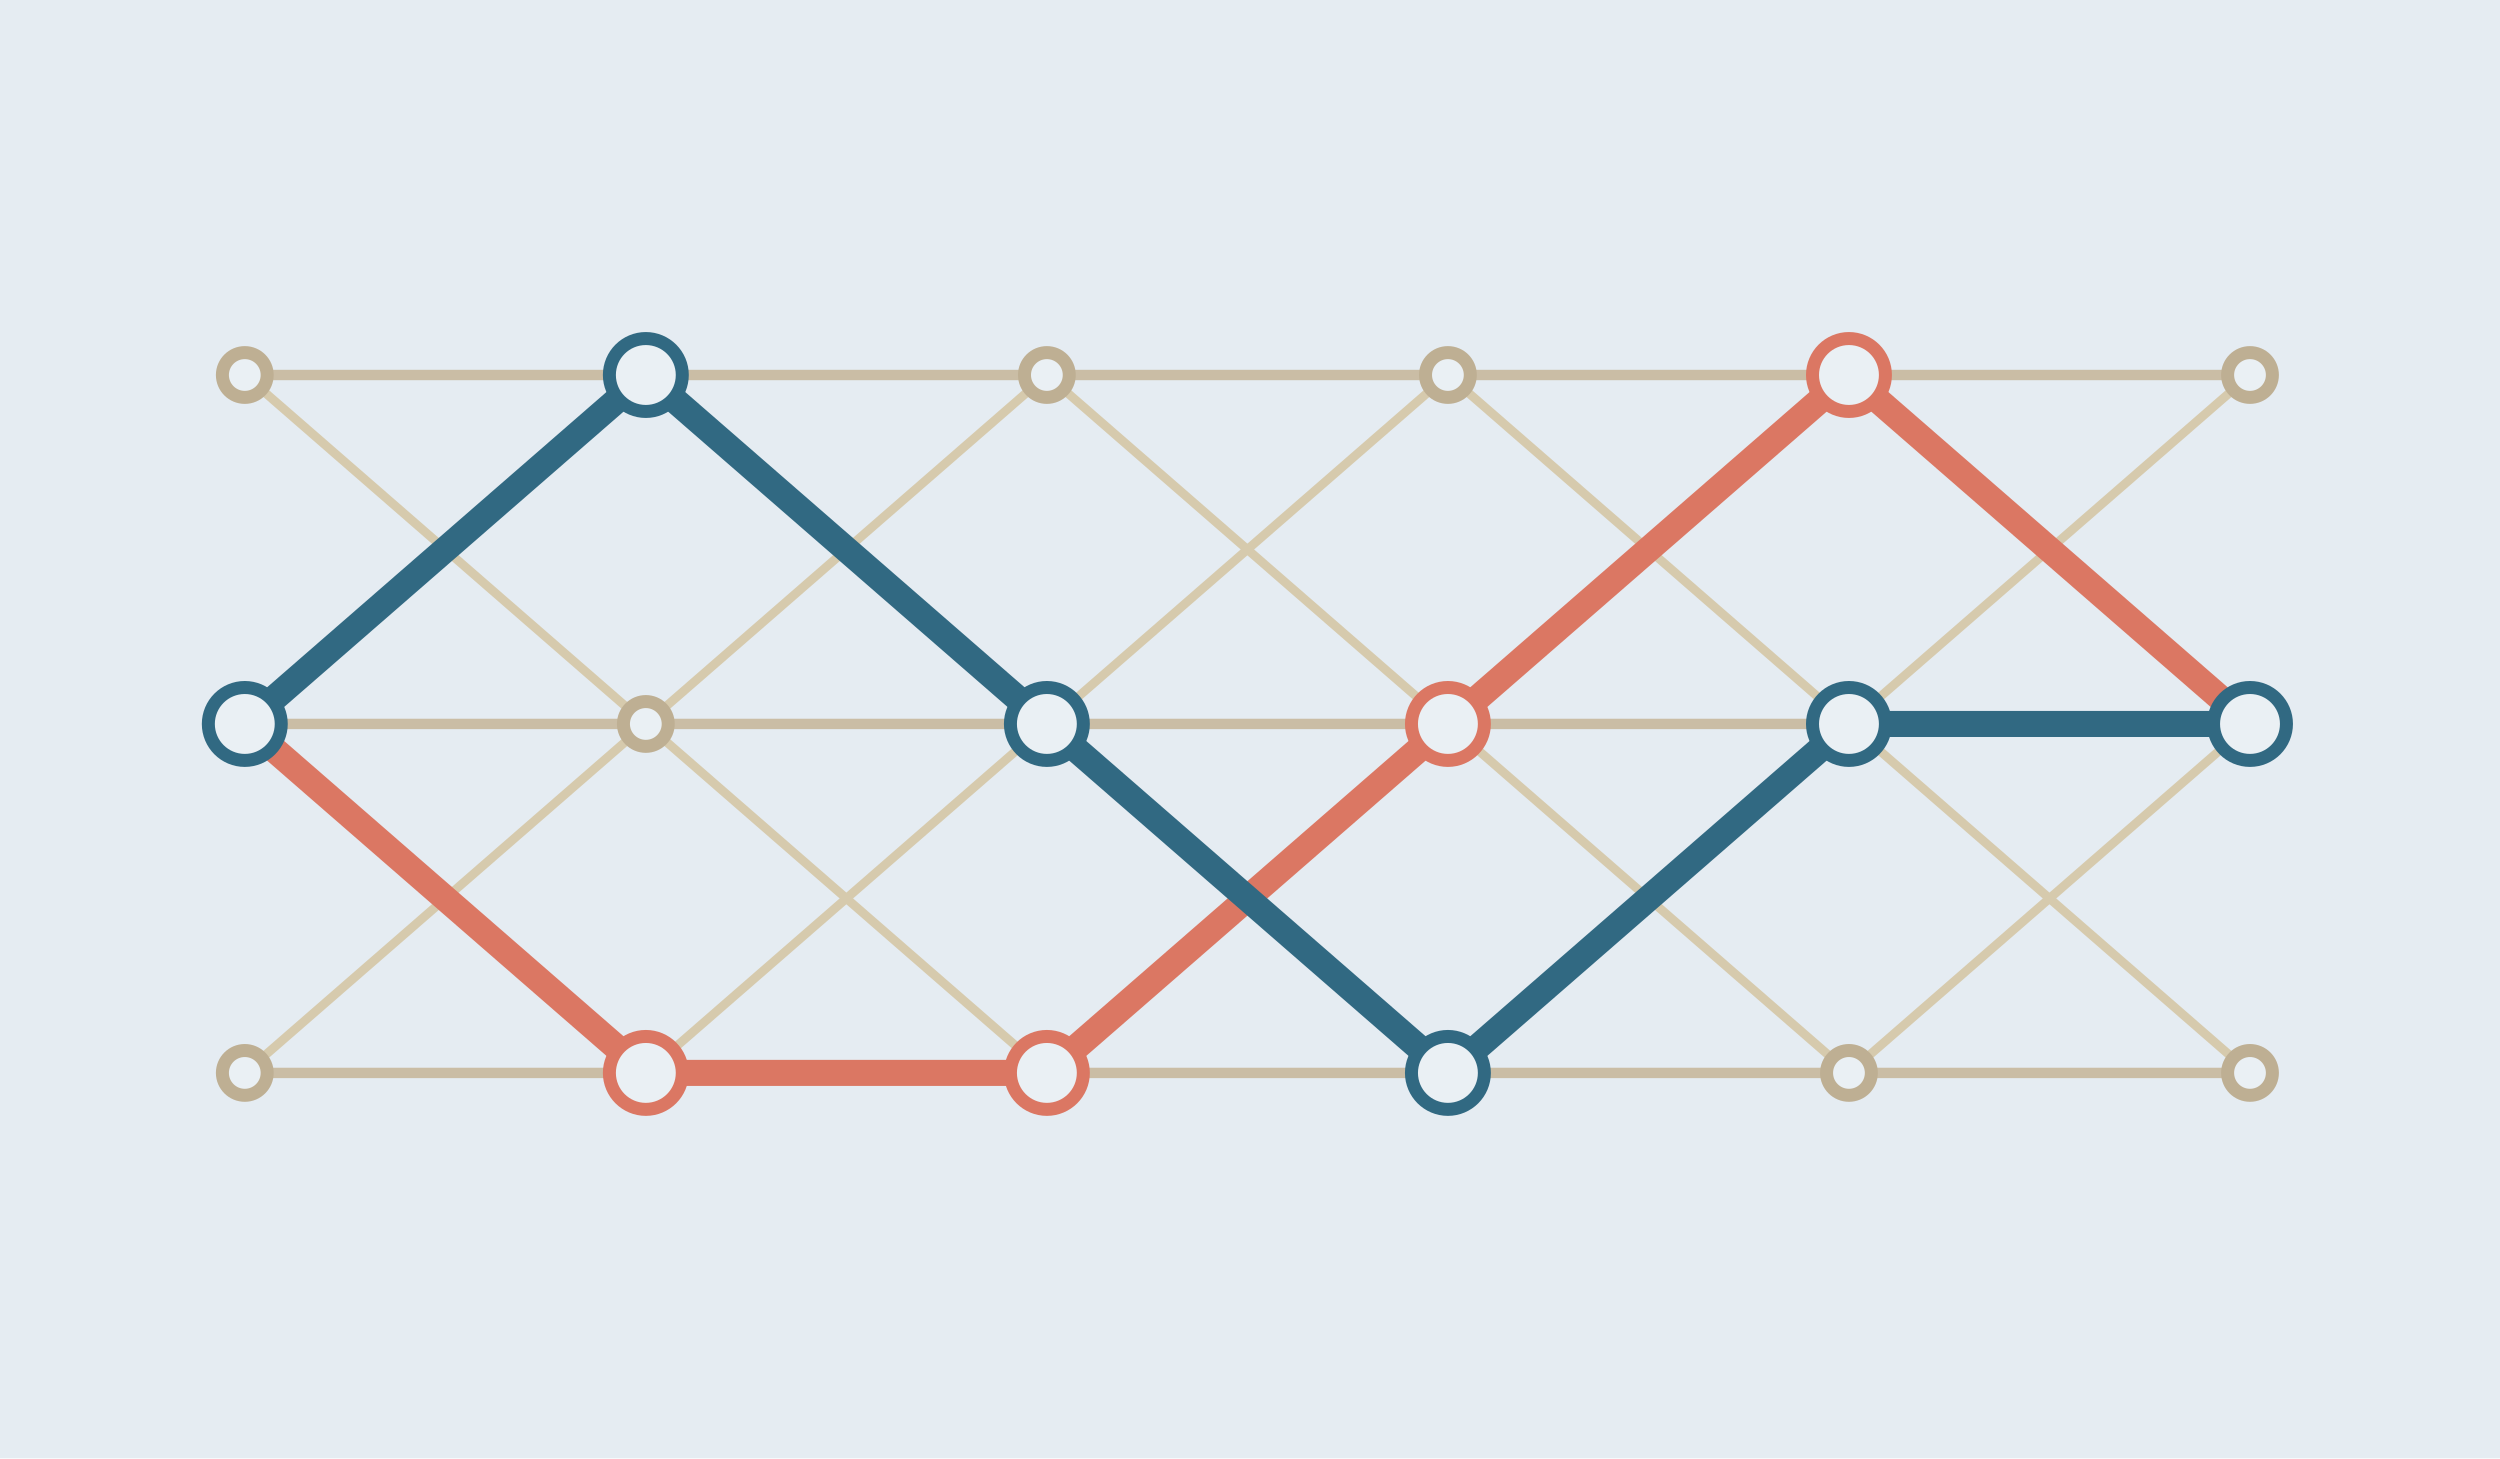
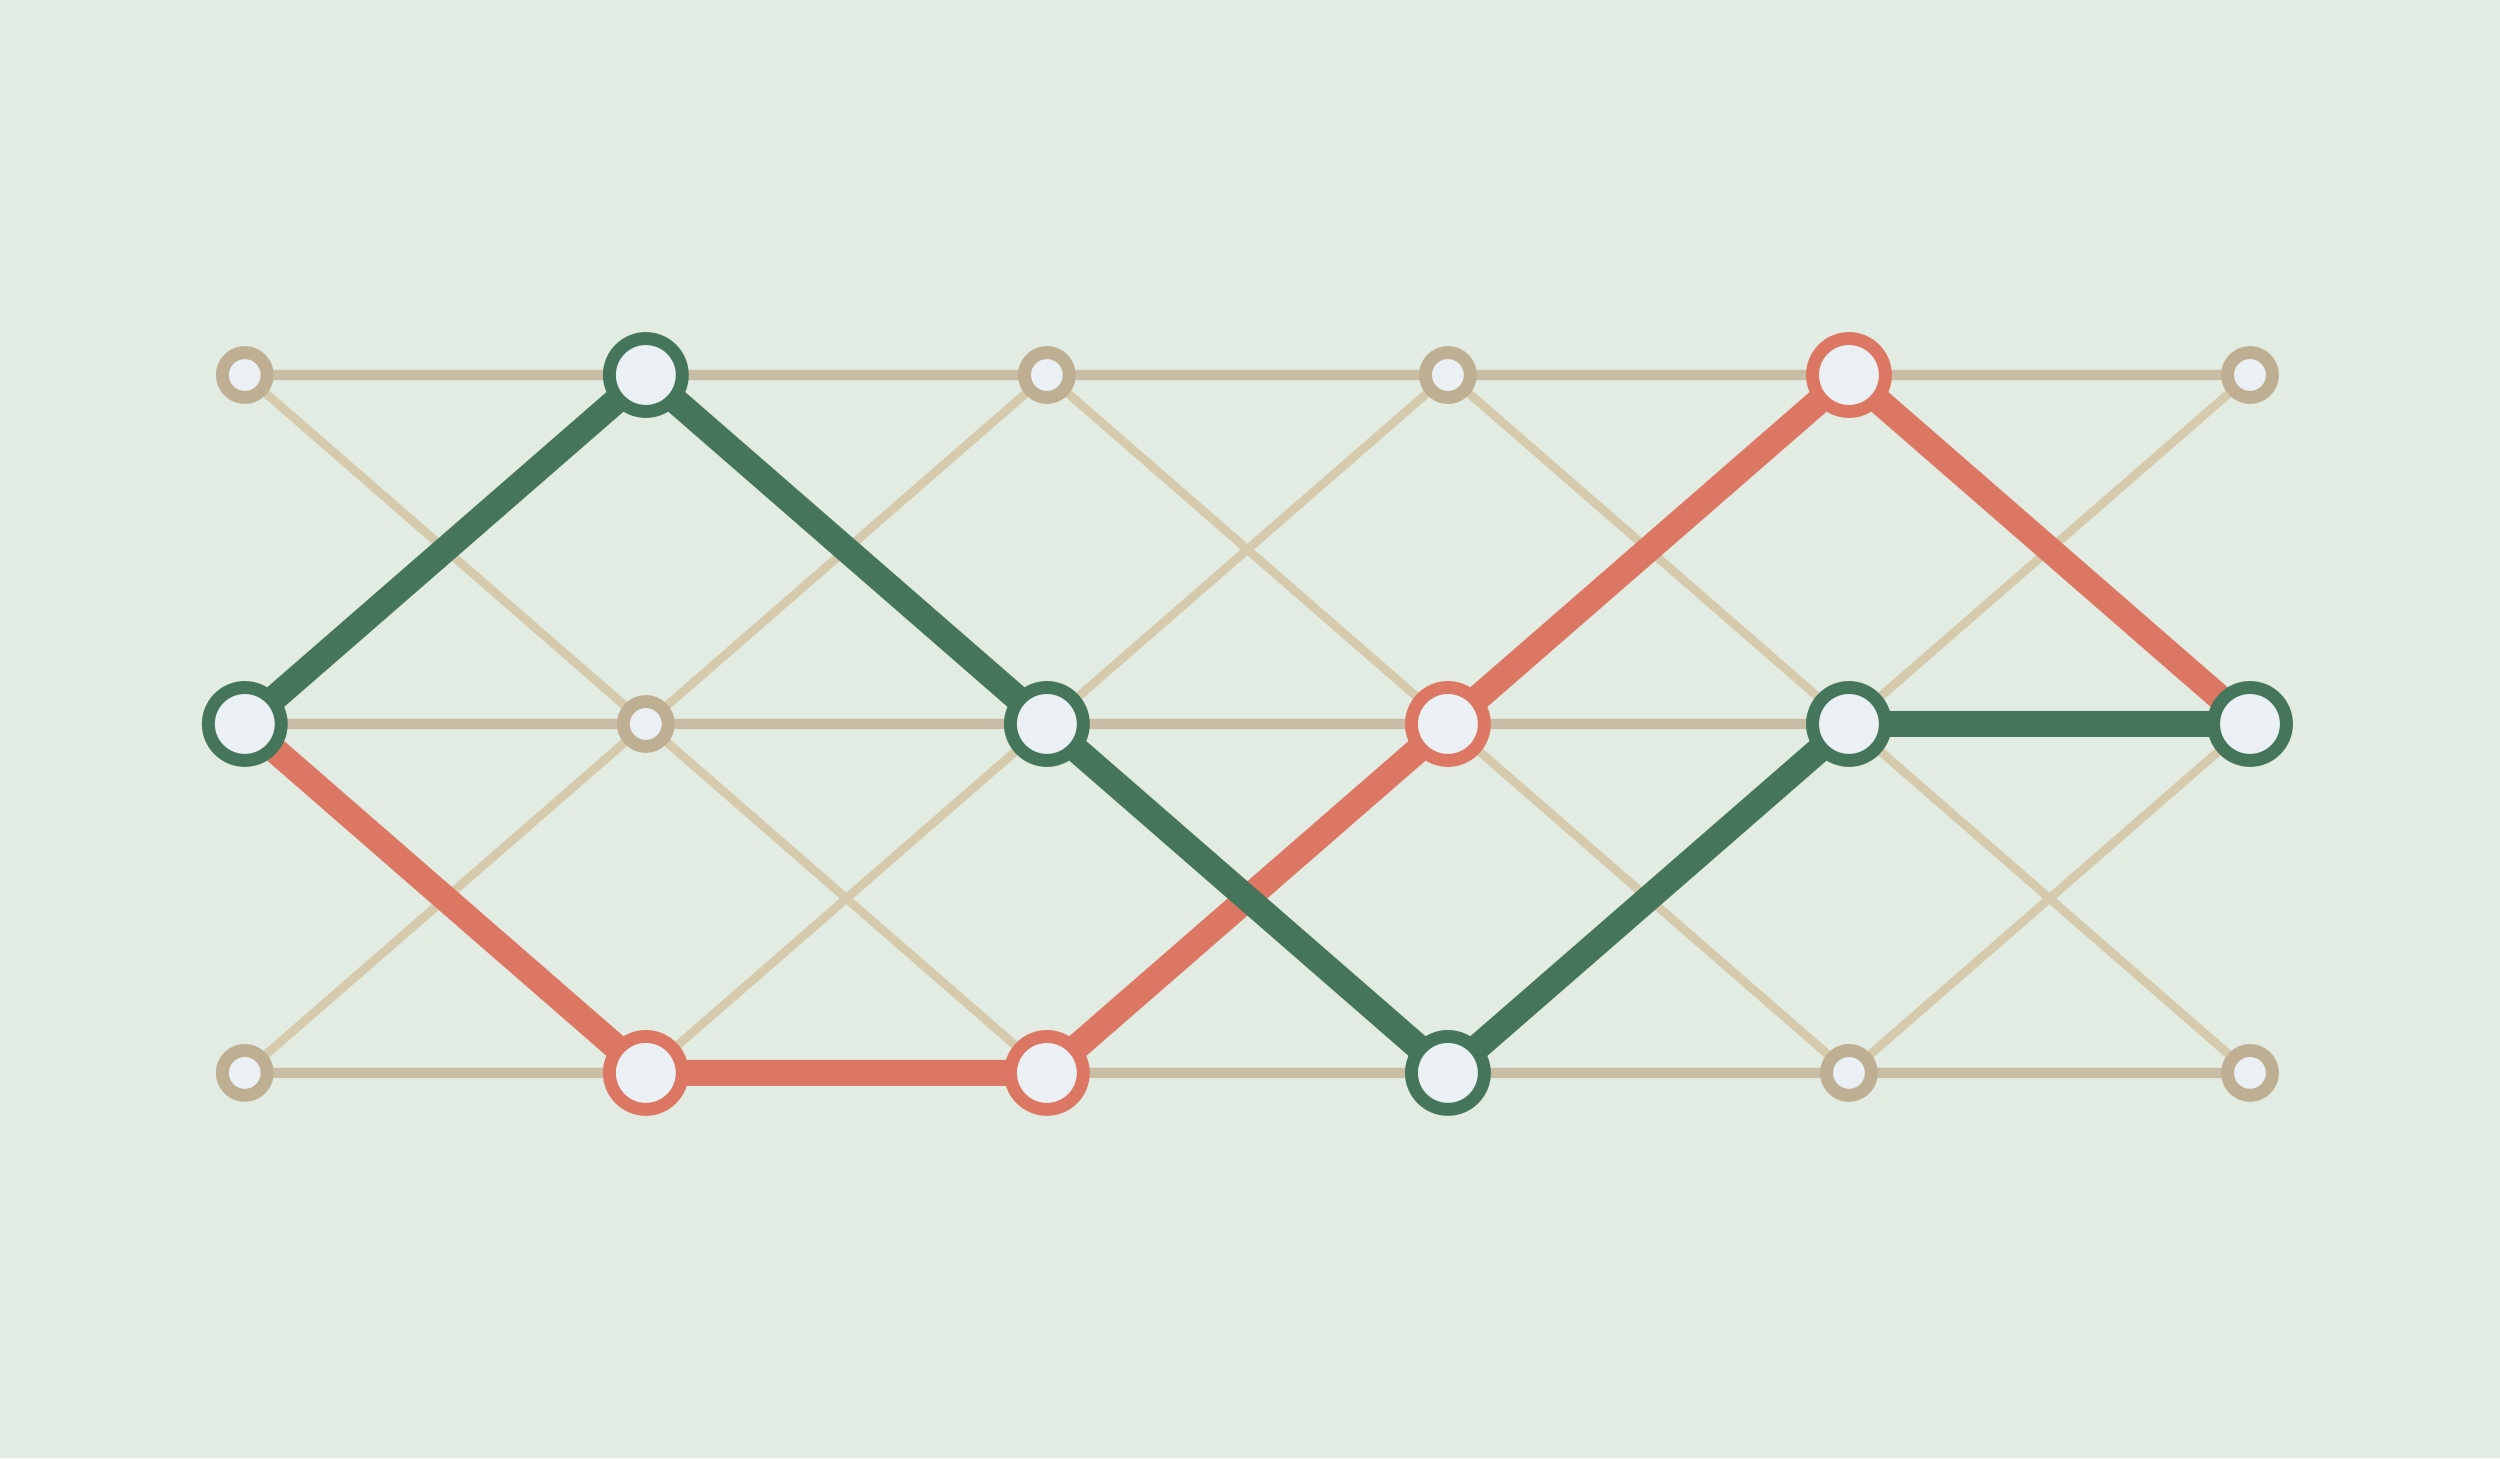
<svg xmlns="http://www.w3.org/2000/svg" viewBox="0 0 480 280" role="img" aria-labelledby="title desc">
-   <rect x="0" y="0" width="480" height="280" rx="0" fill="#e5ecf2" stroke="none" stroke-width="1" />
+   <rect x="0" y="0" width="480" height="280" rx="0" fill="#e3ece3" stroke="none" stroke-width="1" />
  <defs>
    <pattern id="dots" width="14" height="14" patternUnits="userSpaceOnUse">
      <circle cx="1.5" cy="1.5" r=".83" fill="#D5C39A" />
    </pattern>
  </defs>
  <rect x="0" y="0" width="480" height="280" rx="0" fill="none" stroke="none" stroke-width="1" />
  <line x1="47" y1="72" x2="124" y2="72" stroke="#CABDA5" stroke-width="2" stroke-linecap="round" />
  <line x1="47" y1="72" x2="124" y2="139" stroke="#D6CAAD" stroke-width="1.7" stroke-linecap="round" />
  <line x1="47" y1="139" x2="124" y2="139" stroke="#CABDA5" stroke-width="2" stroke-linecap="round" />
  <line x1="47" y1="139" x2="124" y2="72" stroke="#D6CAAD" stroke-width="1.7" stroke-linecap="round" />
  <line x1="47" y1="139" x2="124" y2="206" stroke="#D6CAAD" stroke-width="1.7" stroke-linecap="round" />
  <line x1="47" y1="206" x2="124" y2="206" stroke="#CABDA5" stroke-width="2" stroke-linecap="round" />
  <line x1="47" y1="206" x2="124" y2="139" stroke="#D6CAAD" stroke-width="1.7" stroke-linecap="round" />
  <line x1="124" y1="72" x2="201" y2="72" stroke="#CABDA5" stroke-width="2" stroke-linecap="round" />
  <line x1="124" y1="72" x2="201" y2="139" stroke="#D6CAAD" stroke-width="1.7" stroke-linecap="round" />
  <line x1="124" y1="139" x2="201" y2="139" stroke="#CABDA5" stroke-width="2" stroke-linecap="round" />
  <line x1="124" y1="139" x2="201" y2="72" stroke="#D6CAAD" stroke-width="1.7" stroke-linecap="round" />
  <line x1="124" y1="139" x2="201" y2="206" stroke="#D6CAAD" stroke-width="1.7" stroke-linecap="round" />
  <line x1="124" y1="206" x2="201" y2="206" stroke="#CABDA5" stroke-width="2" stroke-linecap="round" />
  <line x1="124" y1="206" x2="201" y2="139" stroke="#D6CAAD" stroke-width="1.7" stroke-linecap="round" />
  <line x1="201" y1="72" x2="278" y2="72" stroke="#CABDA5" stroke-width="2" stroke-linecap="round" />
  <line x1="201" y1="72" x2="278" y2="139" stroke="#D6CAAD" stroke-width="1.7" stroke-linecap="round" />
  <line x1="201" y1="139" x2="278" y2="139" stroke="#CABDA5" stroke-width="2" stroke-linecap="round" />
  <line x1="201" y1="139" x2="278" y2="72" stroke="#D6CAAD" stroke-width="1.7" stroke-linecap="round" />
  <line x1="201" y1="139" x2="278" y2="206" stroke="#D6CAAD" stroke-width="1.7" stroke-linecap="round" />
  <line x1="201" y1="206" x2="278" y2="206" stroke="#CABDA5" stroke-width="2" stroke-linecap="round" />
  <line x1="201" y1="206" x2="278" y2="139" stroke="#D6CAAD" stroke-width="1.7" stroke-linecap="round" />
  <line x1="278" y1="72" x2="355" y2="72" stroke="#CABDA5" stroke-width="2" stroke-linecap="round" />
  <line x1="278" y1="72" x2="355" y2="139" stroke="#D6CAAD" stroke-width="1.7" stroke-linecap="round" />
  <line x1="278" y1="139" x2="355" y2="139" stroke="#CABDA5" stroke-width="2" stroke-linecap="round" />
  <line x1="278" y1="139" x2="355" y2="72" stroke="#D6CAAD" stroke-width="1.7" stroke-linecap="round" />
  <line x1="278" y1="139" x2="355" y2="206" stroke="#D6CAAD" stroke-width="1.7" stroke-linecap="round" />
  <line x1="278" y1="206" x2="355" y2="206" stroke="#CABDA5" stroke-width="2" stroke-linecap="round" />
  <line x1="278" y1="206" x2="355" y2="139" stroke="#D6CAAD" stroke-width="1.7" stroke-linecap="round" />
  <line x1="355" y1="72" x2="432" y2="72" stroke="#CABDA5" stroke-width="2" stroke-linecap="round" />
  <line x1="355" y1="72" x2="432" y2="139" stroke="#D6CAAD" stroke-width="1.7" stroke-linecap="round" />
  <line x1="355" y1="139" x2="432" y2="139" stroke="#CABDA5" stroke-width="2" stroke-linecap="round" />
  <line x1="355" y1="139" x2="432" y2="72" stroke="#D6CAAD" stroke-width="1.7" stroke-linecap="round" />
  <line x1="355" y1="139" x2="432" y2="206" stroke="#D6CAAD" stroke-width="1.7" stroke-linecap="round" />
  <line x1="355" y1="206" x2="432" y2="206" stroke="#CABDA5" stroke-width="2" stroke-linecap="round" />
  <line x1="355" y1="206" x2="432" y2="139" stroke="#D6CAAD" stroke-width="1.7" stroke-linecap="round" />
  <line x1="47" y1="139" x2="124" y2="206" stroke="#DB7763" stroke-width="5" stroke-linecap="round" />
  <line x1="124" y1="206" x2="201" y2="206" stroke="#DB7763" stroke-width="5" stroke-linecap="round" />
  <line x1="201" y1="206" x2="278" y2="139" stroke="#DB7763" stroke-width="5" stroke-linecap="round" />
  <line x1="278" y1="139" x2="355" y2="72" stroke="#DB7763" stroke-width="5" stroke-linecap="round" />
  <line x1="355" y1="72" x2="432" y2="139" stroke="#DB7763" stroke-width="5" stroke-linecap="round" />
-   <line x1="47" y1="139" x2="124" y2="72" stroke="#316982" stroke-width="5" stroke-linecap="round" />
-   <line x1="124" y1="72" x2="201" y2="139" stroke="#316982" stroke-width="5" stroke-linecap="round" />
-   <line x1="201" y1="139" x2="278" y2="206" stroke="#316982" stroke-width="5" stroke-linecap="round" />
-   <line x1="278" y1="206" x2="355" y2="139" stroke="#316982" stroke-width="5" stroke-linecap="round" />
-   <line x1="355" y1="139" x2="432" y2="139" stroke="#316982" stroke-width="5" stroke-linecap="round" />
+   <line x1="47" y1="139" x2="124" y2="72" stroke="#45765b" stroke-width="5" stroke-linecap="round" />
+   <line x1="124" y1="72" x2="201" y2="139" stroke="#45765b" stroke-width="5" stroke-linecap="round" />
+   <line x1="201" y1="139" x2="278" y2="206" stroke="#45765b" stroke-width="5" stroke-linecap="round" />
+   <line x1="278" y1="206" x2="355" y2="139" stroke="#45765b" stroke-width="5" stroke-linecap="round" />
+   <line x1="355" y1="139" x2="432" y2="139" stroke="#45765b" stroke-width="5" stroke-linecap="round" />
  <circle cx="47" cy="72" r="4.3" fill="#eaf0f4" stroke="#BEAF93" stroke-width="2.5" />
-   <circle cx="47" cy="139" r="7" fill="#eaf0f4" stroke="#316982" stroke-width="2.5" />
+   <circle cx="47" cy="139" r="7" fill="#eaf0f4" stroke="#45765b" stroke-width="2.5" />
  <circle cx="47" cy="206" r="4.3" fill="#eaf0f4" stroke="#BEAF93" stroke-width="2.5" />
-   <circle cx="124" cy="72" r="7" fill="#eaf0f4" stroke="#316982" stroke-width="2.5" />
+   <circle cx="124" cy="72" r="7" fill="#eaf0f4" stroke="#45765b" stroke-width="2.5" />
  <circle cx="124" cy="139" r="4.3" fill="#eaf0f4" stroke="#BEAF93" stroke-width="2.5" />
  <circle cx="124" cy="206" r="7" fill="#eaf0f4" stroke="#DB7763" stroke-width="2.5" />
  <circle cx="201" cy="72" r="4.3" fill="#eaf0f4" stroke="#BEAF93" stroke-width="2.5" />
-   <circle cx="201" cy="139" r="7" fill="#eaf0f4" stroke="#316982" stroke-width="2.5" />
+   <circle cx="201" cy="139" r="7" fill="#eaf0f4" stroke="#45765b" stroke-width="2.5" />
  <circle cx="201" cy="206" r="7" fill="#eaf0f4" stroke="#DB7763" stroke-width="2.5" />
  <circle cx="278" cy="72" r="4.3" fill="#eaf0f4" stroke="#BEAF93" stroke-width="2.5" />
  <circle cx="278" cy="139" r="7" fill="#eaf0f4" stroke="#DB7763" stroke-width="2.5" />
-   <circle cx="278" cy="206" r="7" fill="#eaf0f4" stroke="#316982" stroke-width="2.5" />
+   <circle cx="278" cy="206" r="7" fill="#eaf0f4" stroke="#45765b" stroke-width="2.5" />
  <circle cx="355" cy="72" r="7" fill="#eaf0f4" stroke="#DB7763" stroke-width="2.5" />
-   <circle cx="355" cy="139" r="7" fill="#eaf0f4" stroke="#316982" stroke-width="2.5" />
+   <circle cx="355" cy="139" r="7" fill="#eaf0f4" stroke="#45765b" stroke-width="2.5" />
  <circle cx="355" cy="206" r="4.3" fill="#eaf0f4" stroke="#BEAF93" stroke-width="2.5" />
  <circle cx="432" cy="72" r="4.3" fill="#eaf0f4" stroke="#BEAF93" stroke-width="2.5" />
-   <circle cx="432" cy="139" r="7" fill="#eaf0f4" stroke="#316982" stroke-width="2.5" />
+   <circle cx="432" cy="139" r="7" fill="#eaf0f4" stroke="#45765b" stroke-width="2.5" />
  <circle cx="432" cy="206" r="4.3" fill="#eaf0f4" stroke="#BEAF93" stroke-width="2.5" />
</svg>
